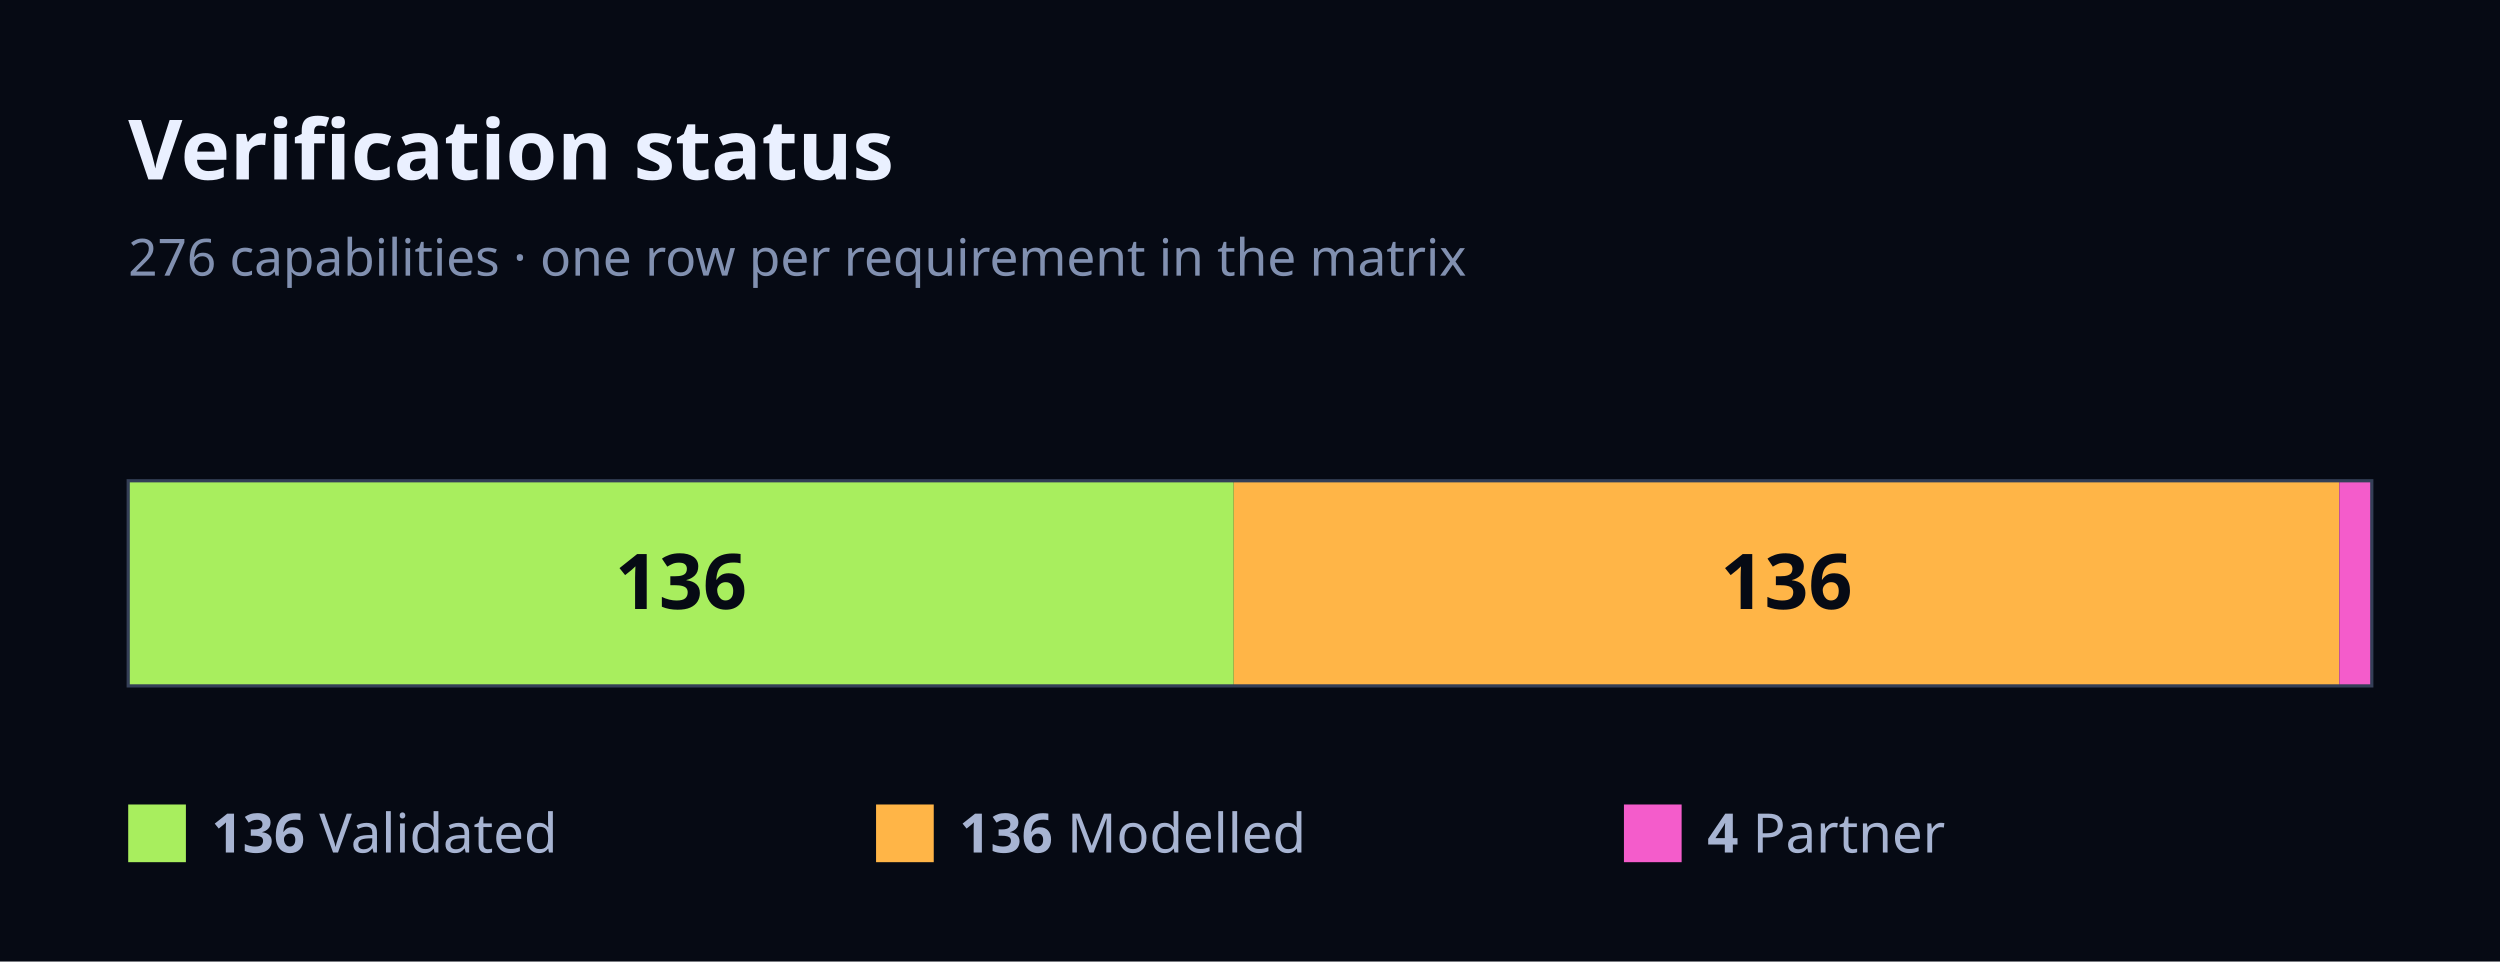
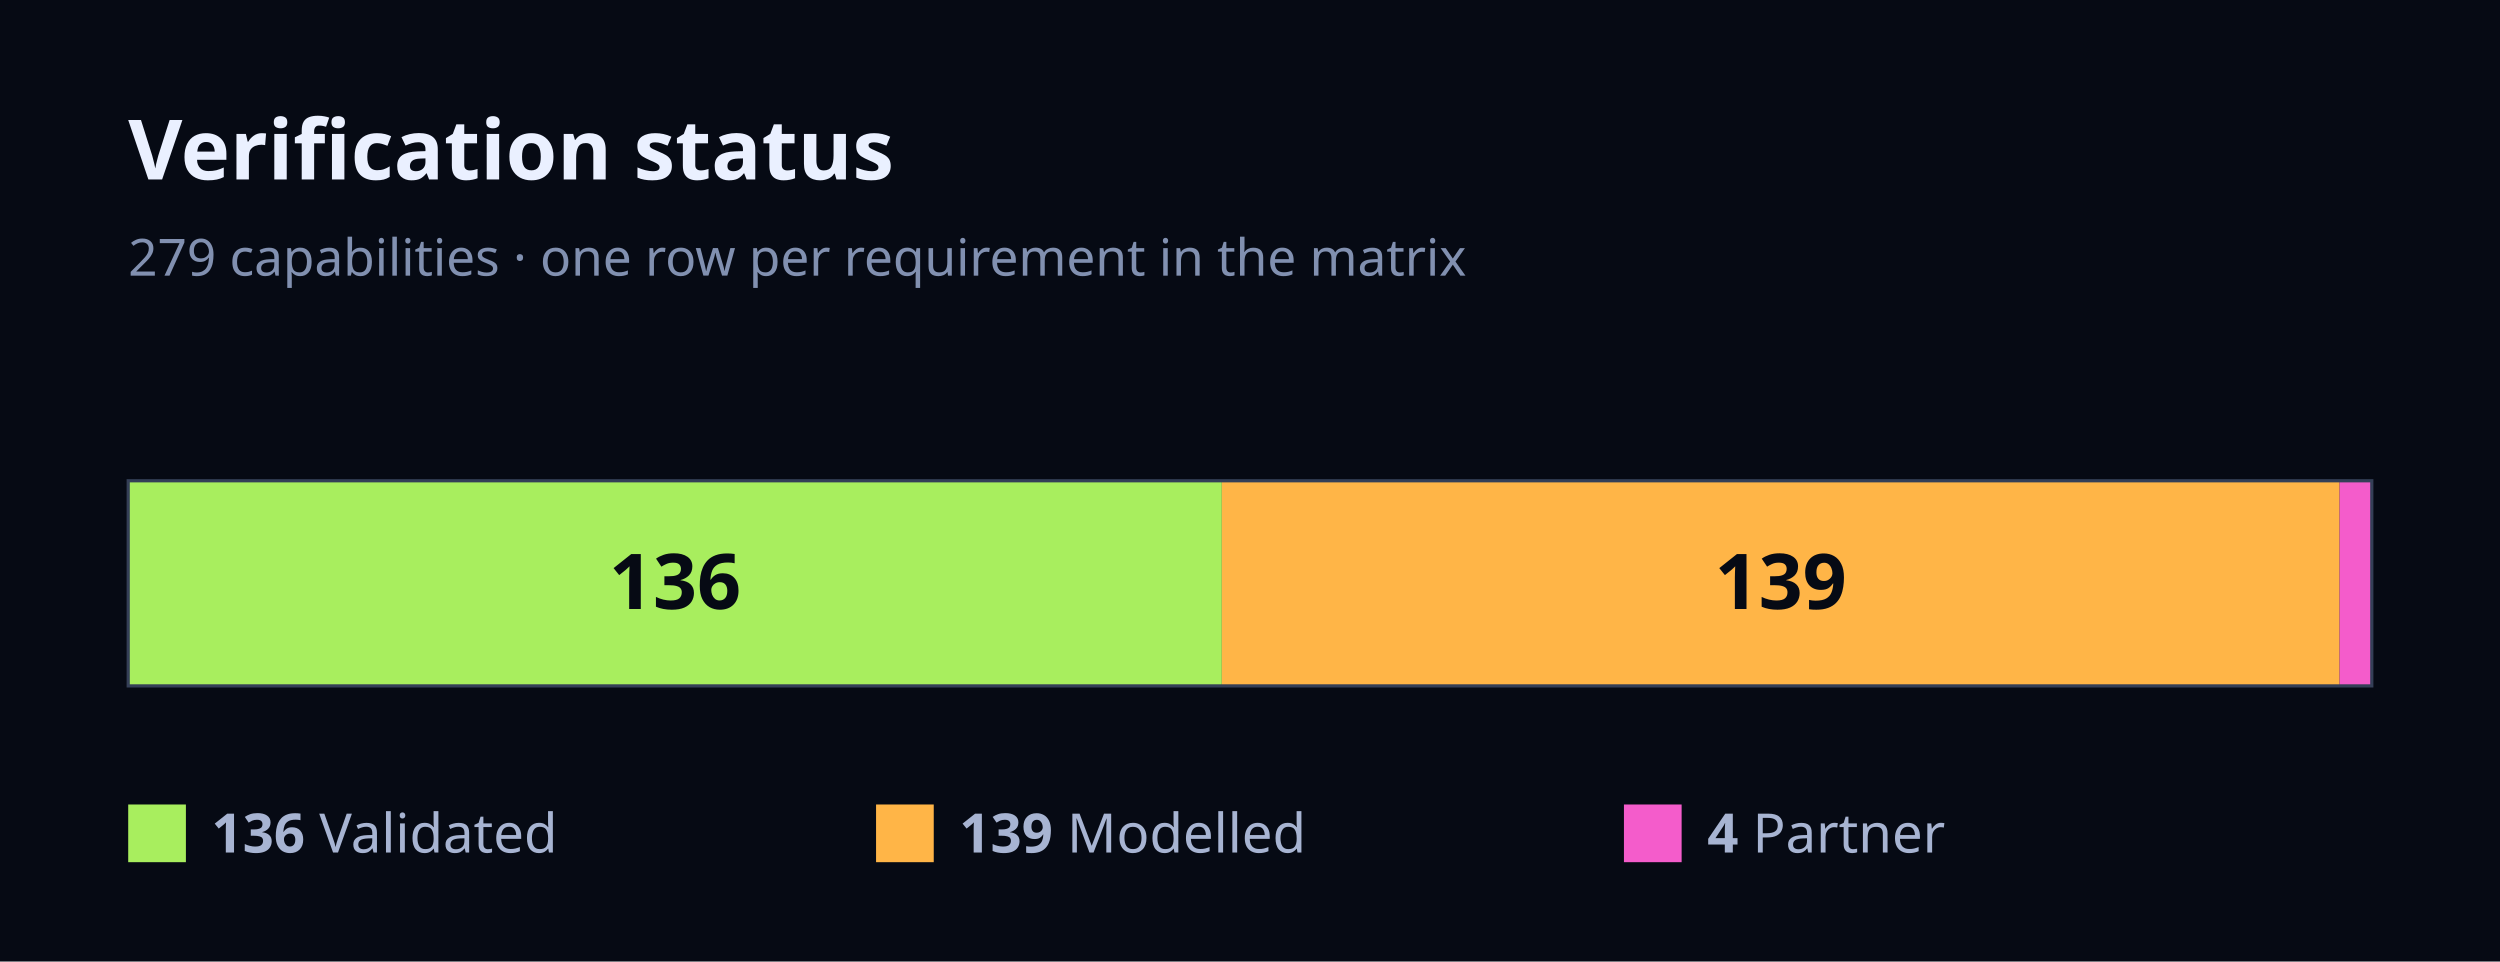
<svg xmlns="http://www.w3.org/2000/svg" width="780" height="300" viewBox="0 0 780 300" font-family="Geist, ui-sans-serif, system-ui, sans-serif">
  <rect x="0" y="0" width="780" height="300" fill="#060A14" />
  <text x="40" y="56" font-size="26" font-weight="700" fill="#EAF0FF">Verification status</text>
-   <text x="40" y="86" font-size="16" fill="#8190B0">276 capabilities · one row per requirement in the matrix</text>
-   <rect x="40" y="150" width="344.93" height="64" fill="#A8EE5E" />
-   <text x="212.46" y="190" font-size="24" font-weight="700" fill="#060A14" text-anchor="middle">136</text>
-   <rect x="384.93" y="150" width="344.93" height="64" fill="#FFB547" />
-   <text x="557.39" y="190" font-size="24" font-weight="700" fill="#060A14" text-anchor="middle">136</text>
-   <rect x="729.86" y="150" width="10.14" height="64" fill="#F45CCB" />
+   <text x="40" y="86" font-size="16" fill="#8190B0">279 capabilities · one row per requirement in the matrix</text>
+   <rect x="40" y="150" width="341.22" height="64" fill="#A8EE5E" />
+   <text x="210.61" y="190" font-size="24" font-weight="700" fill="#060A14" text-anchor="middle">136</text>
+   <rect x="381.22" y="150" width="348.75" height="64" fill="#FFB547" />
+   <text x="555.59" y="190" font-size="24" font-weight="700" fill="#060A14" text-anchor="middle">139</text>
+   <rect x="729.96" y="150" width="10.04" height="64" fill="#F45CCB" />
  <rect x="40" y="150" width="700" height="64" fill="none" stroke="#343F57" stroke-width="1" />
  <rect x="40" y="251" width="18" height="18" fill="#A8EE5E" />
  <text x="66" y="266" font-size="17" fill="#A7B4D2">
    <tspan font-weight="700">136</tspan> Validated</text>
  <rect x="273.33" y="251" width="18" height="18" fill="#FFB547" />
  <text x="299.33" y="266" font-size="17" fill="#A7B4D2">
-     <tspan font-weight="700">136</tspan> Modelled</text>
+     <tspan font-weight="700">139</tspan> Modelled</text>
  <rect x="506.67" y="251" width="18" height="18" fill="#F45CCB" />
  <text x="532.67" y="266" font-size="17" fill="#A7B4D2">
    <tspan font-weight="700">4</tspan> Partner</text>
</svg>
